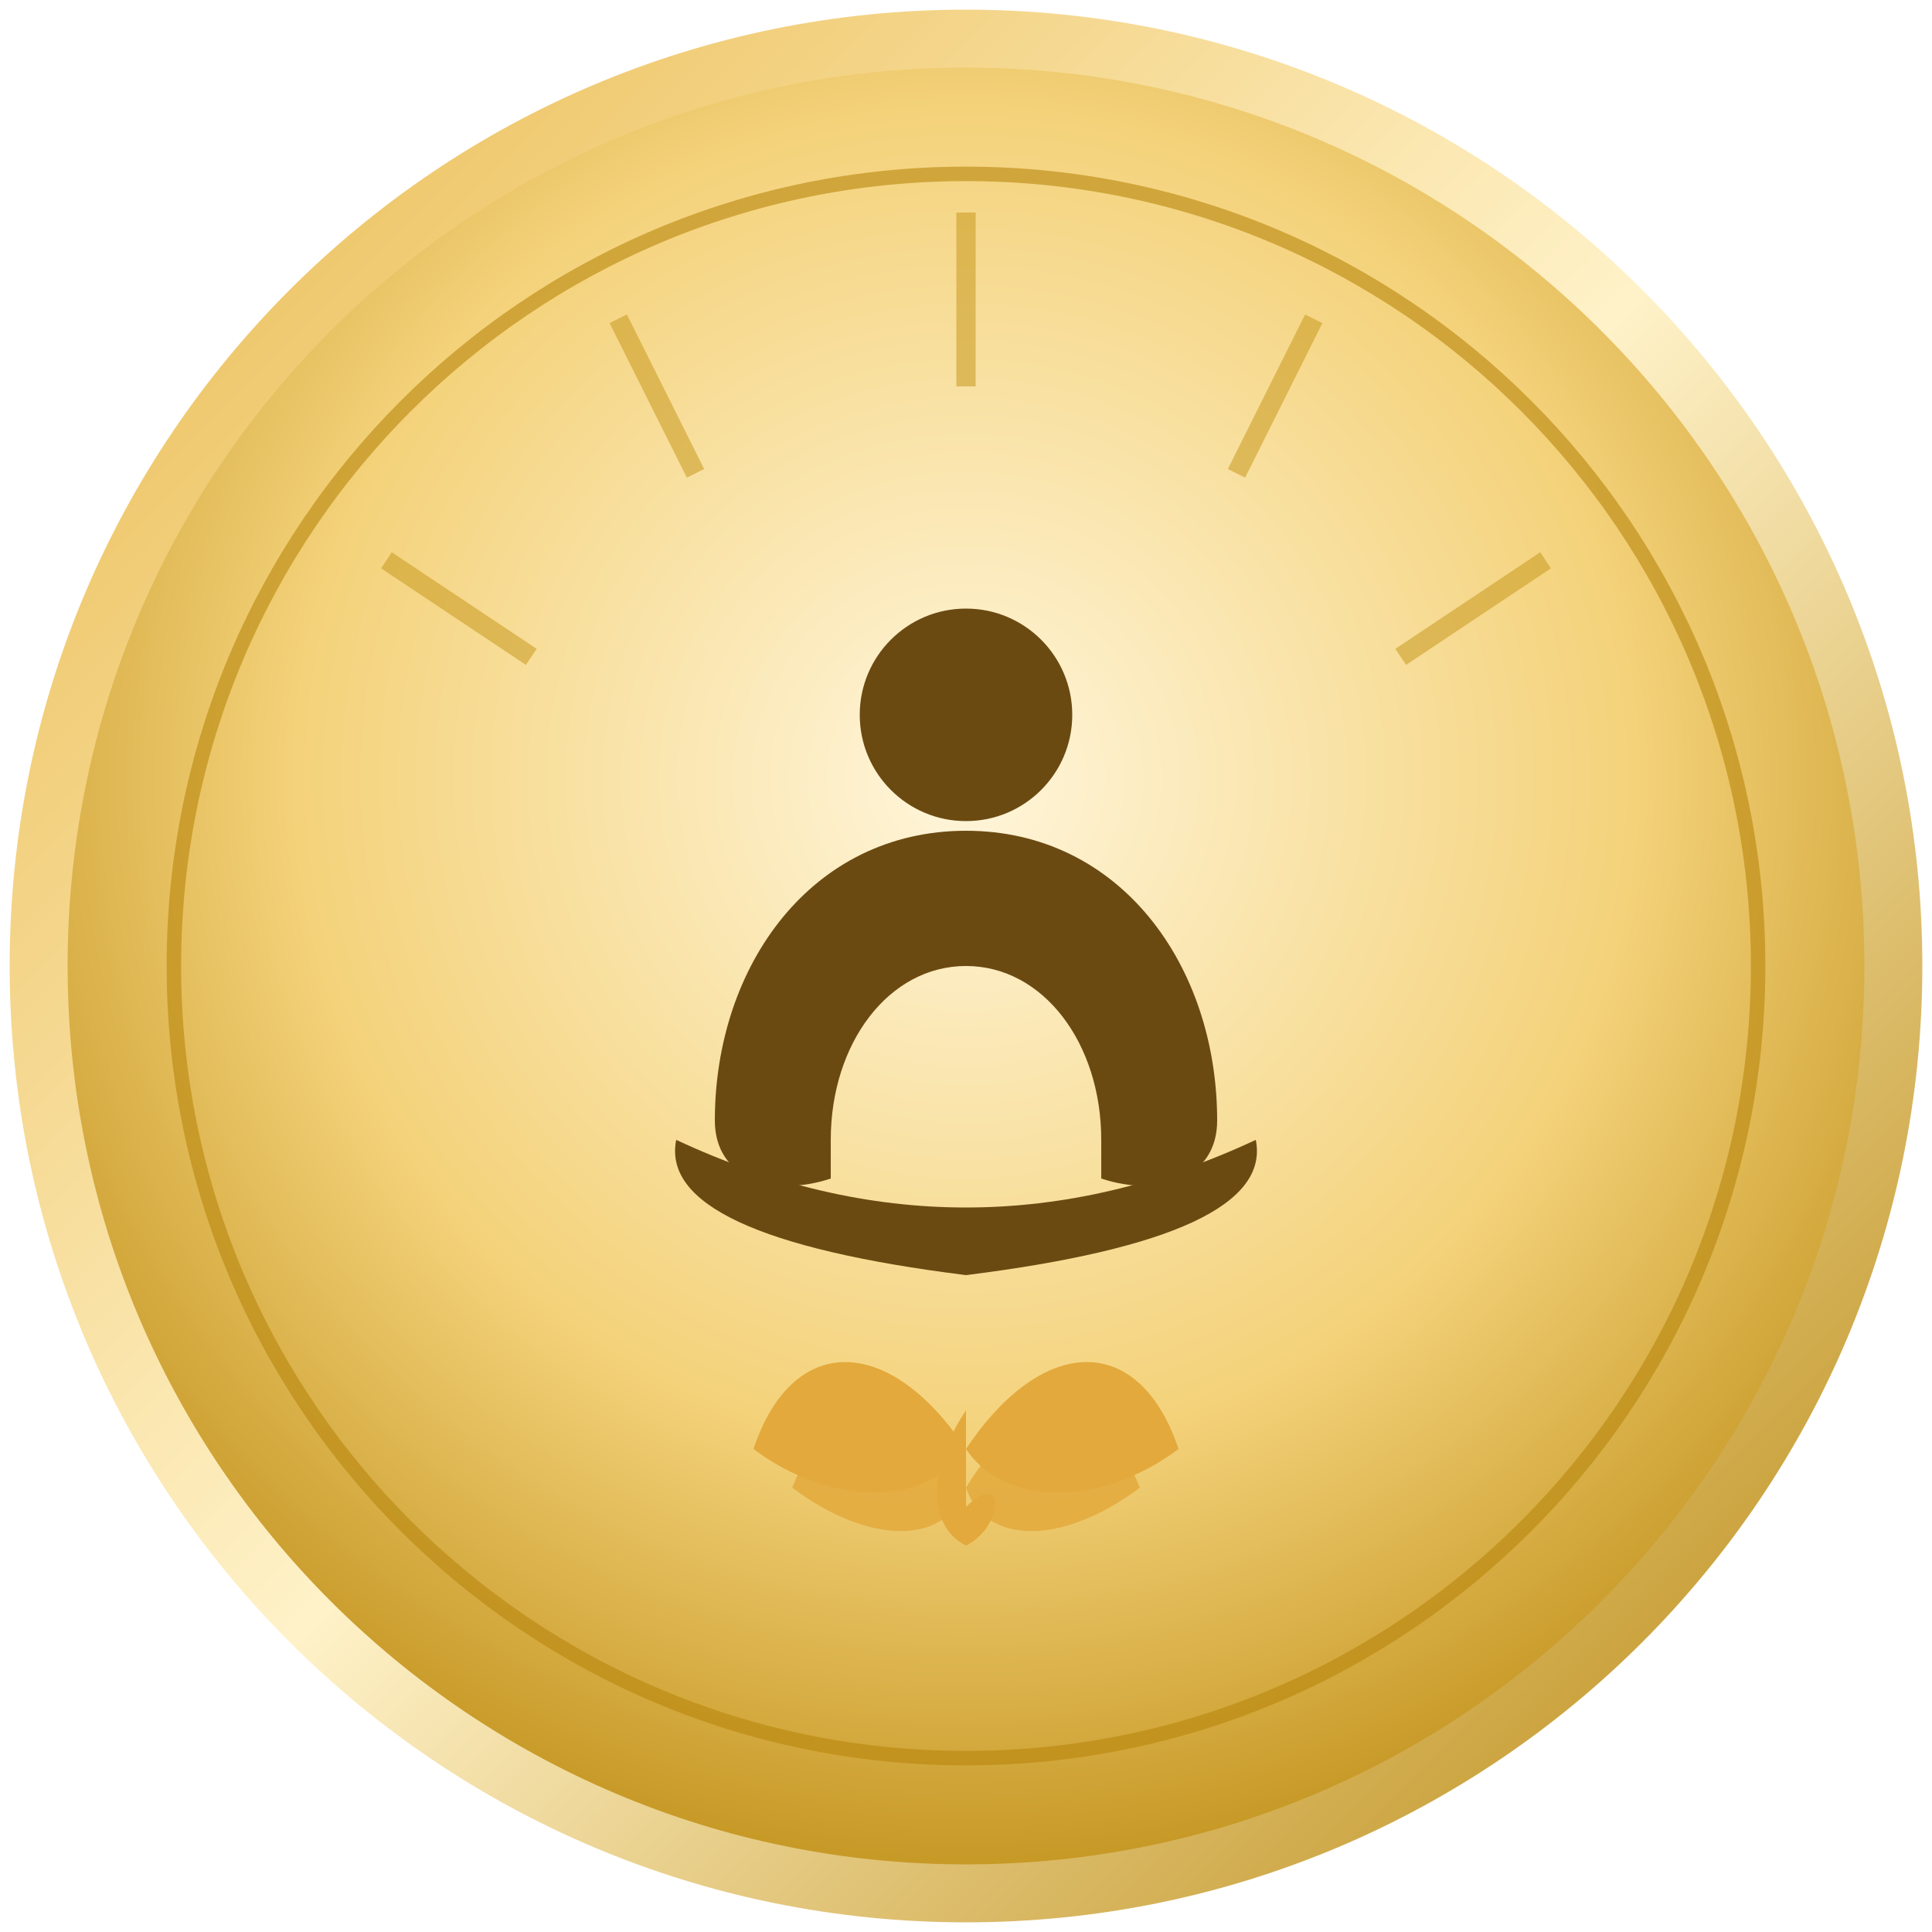
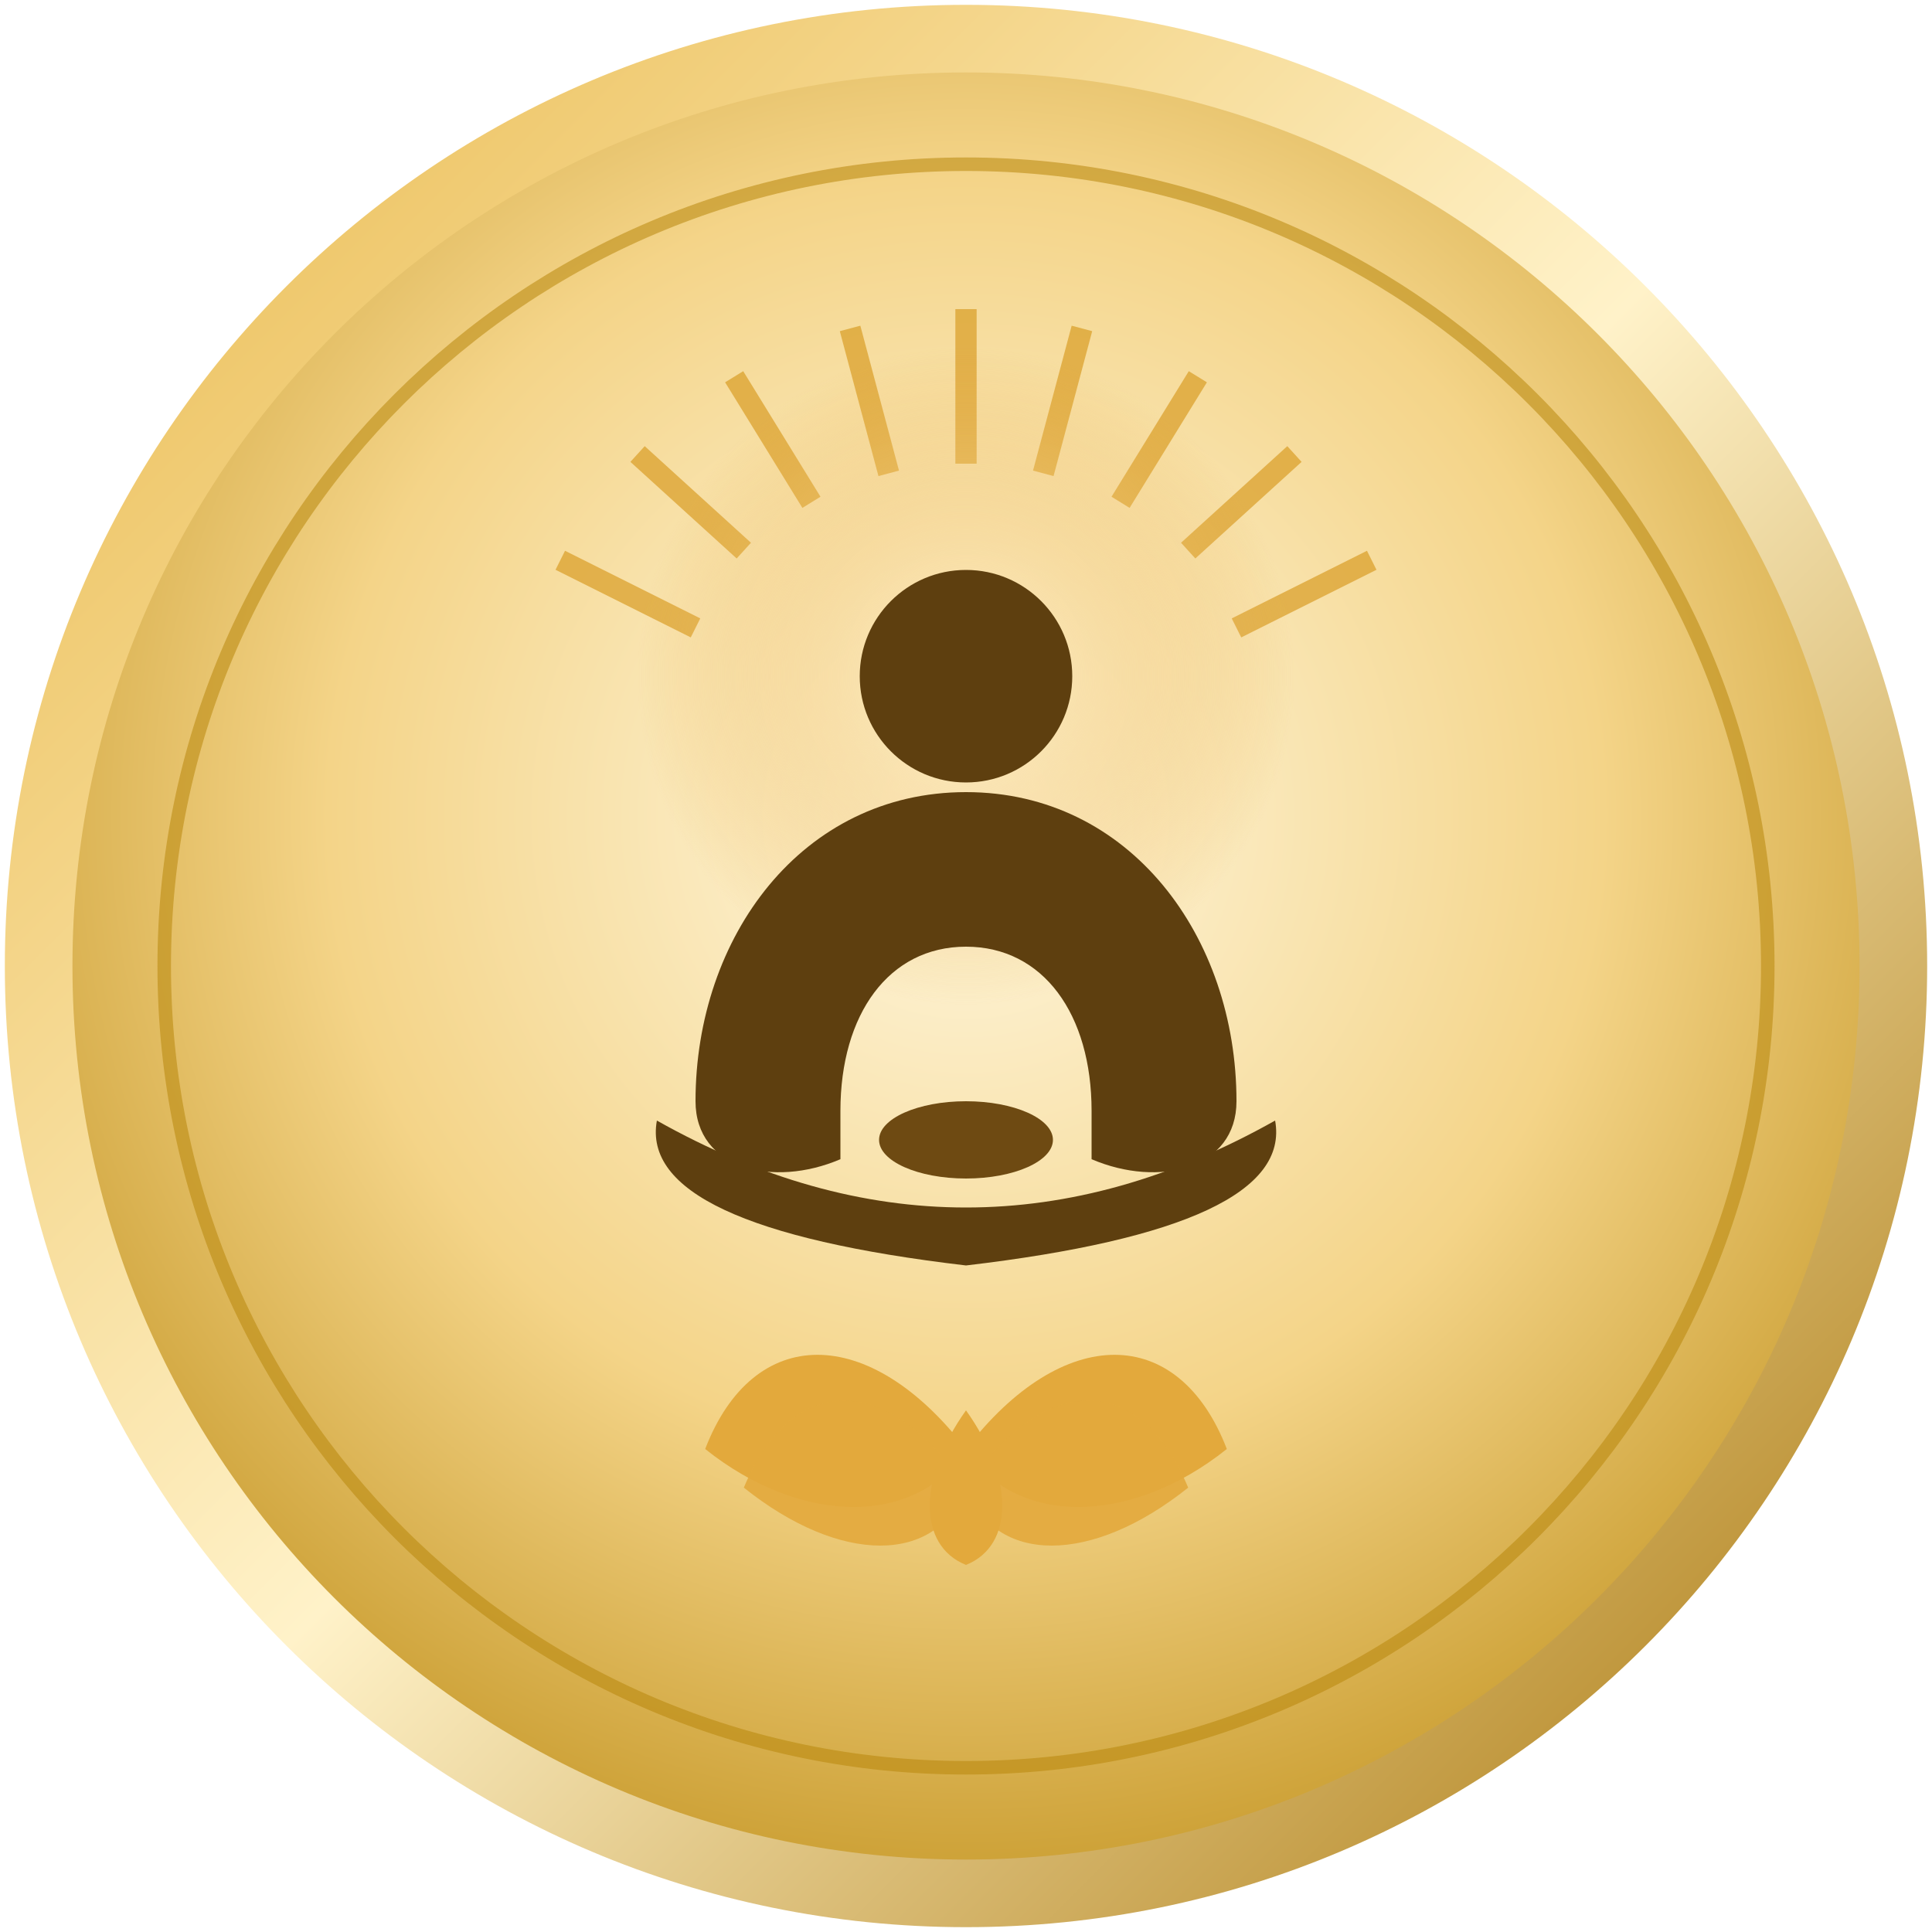
- <svg xmlns="http://www.w3.org/2000/svg" viewBox="0 0 200 200" role="img" aria-label="Gurunisa Prabha Prakash Chaitanya emblem">
+ <svg xmlns="http://www.w3.org/2000/svg" viewBox="0 0 200 200" role="img" aria-label="Gurunisa Prabha Prakash Chaitanya — Utkarsh Chaturmas emblem">
  <defs>
-     <radialGradient id="gold" cx="50%" cy="40%" r="65%">
-       <stop offset="0%" stop-color="#fff6dc" />
-       <stop offset="55%" stop-color="#f4d27a" />
+     <radialGradient id="coin" cx="50%" cy="42%" r="68%">
+       <stop offset="0%" stop-color="#fff8e2" />
+       <stop offset="50%" stop-color="#f4d488" />
      <stop offset="100%" stop-color="#b8860b" />
    </radialGradient>
-     <linearGradient id="ring" x1="0" y1="0" x2="1" y2="1">
+     <linearGradient id="rim" x1="0" y1="0" x2="1" y2="1">
      <stop offset="0%" stop-color="#e9b94c" />
      <stop offset="50%" stop-color="#fff2c9" />
-       <stop offset="100%" stop-color="#b8860b" />
+       <stop offset="100%" stop-color="#a9760a" />
    </linearGradient>
+     <radialGradient id="halo" cx="50%" cy="50%" r="50%">
+       <stop offset="0%" stop-color="#fff3cf" />
+       <stop offset="100%" stop-color="#e7a93a" stop-opacity="0" />
+     </radialGradient>
  </defs>
-   <circle cx="100" cy="100" r="96" fill="url(#gold)" />
-   <circle cx="100" cy="100" r="96" fill="none" stroke="url(#ring)" stroke-width="6" />
-   <circle cx="100" cy="100" r="82" fill="none" stroke="#b8860b" stroke-width="1.5" opacity="0.6" />
-   <g stroke="#c9991f" stroke-width="2" opacity="0.55">
-     <line x1="100" y1="22" x2="100" y2="40" />
-     <line x1="64" y1="33" x2="72" y2="49" />
-     <line x1="136" y1="33" x2="128" y2="49" />
-     <line x1="40" y1="58" x2="55" y2="68" />
-     <line x1="160" y1="58" x2="145" y2="68" />
+   <circle cx="100" cy="100" r="96" fill="url(#coin)" />
+   <circle cx="100" cy="100" r="96" fill="none" stroke="url(#rim)" stroke-width="7" />
+   <circle cx="100" cy="100" r="83" fill="none" stroke="#b8860b" stroke-width="1.4" opacity="0.55" />
+   <g transform="translate(100,78)">
+     <g stroke="#d99c25" stroke-width="2.2" opacity="0.7">
+       <line x1="0" y1="-46" x2="0" y2="-30" />
+       <line x1="12" y1="-44" x2="8" y2="-29" />
+       <line x1="-12" y1="-44" x2="-8" y2="-29" />
+       <line x1="24" y1="-39" x2="16" y2="-26" />
+       <line x1="-24" y1="-39" x2="-16" y2="-26" />
+       <line x1="34" y1="-31" x2="23" y2="-21" />
+       <line x1="-34" y1="-31" x2="-23" y2="-21" />
+       <line x1="42" y1="-20" x2="28" y2="-13" />
+       <line x1="-42" y1="-20" x2="-28" y2="-13" />
+     </g>
+     <circle cx="0" cy="-8" r="34" fill="url(#halo)" />
  </g>
-   <g fill="#6b4a12">
-     <circle cx="100" cy="74" r="11" />
-     <path d="M100 86 C84 86 74 100 74 116 C74 122 80 124 86 122 L86 118 C86 108 92 100 100 100 C108 100 114 108 114 118 L114 122 C120 124 126 122 126 116 C126 100 116 86 100 86 Z" />
-     <path d="M70 118 Q100 132 130 118 Q132 128 100 132 Q68 128 70 118 Z" />
+   <g fill="#5e3f0f">
+     <circle cx="100" cy="70" r="11" />
+     <path d="M100 82 C83 82 72 97 72 114 C72 121 80 123 87 120 L87 115 C87 105 92 98 100 98 C108 98 113 105 113 115 L113 120 C120 123 128 121 128 114 C128 97 117 82 100 82 Z" />
+     <path d="M68 116 Q100 134 132 116 Q134 127 100 131 Q66 127 68 116 Z" />
+     <ellipse cx="100" cy="118" rx="9" ry="4" fill="#6e4a12" />
  </g>
  <g fill="#e3a93c">
-     <path d="M100 150 C92 138 82 138 78 150 C86 156 96 156 100 150 Z" />
-     <path d="M100 150 C108 138 118 138 122 150 C114 156 104 156 100 150 Z" />
-     <path d="M100 154 C94 144 86 144 82 154 C90 160 98 160 100 154 Z" opacity="0.85" />
-     <path d="M100 154 C106 144 114 144 118 154 C110 160 102 160 100 154 Z" opacity="0.85" />
-     <path d="M100 156 C100 146 100 146 100 146 C96 152 96 158 100 160 C104 158 104 152 100 156 Z" />
+     <path d="M100 150 C90 137 78 137 73 150 C83 158 95 158 100 150 Z" />
+     <path d="M100 150 C110 137 122 137 127 150 C117 158 105 158 100 150 Z" />
+     <path d="M100 154 C92 142 82 142 77 154 C87 162 97 162 100 154 Z" opacity="0.9" />
+     <path d="M100 154 C108 142 118 142 123 154 C113 162 103 162 100 154 Z" opacity="0.9" />
+     <path d="M100 146 C95 153 95 160 100 162 C105 160 105 153 100 146 Z" />
  </g>
</svg>
